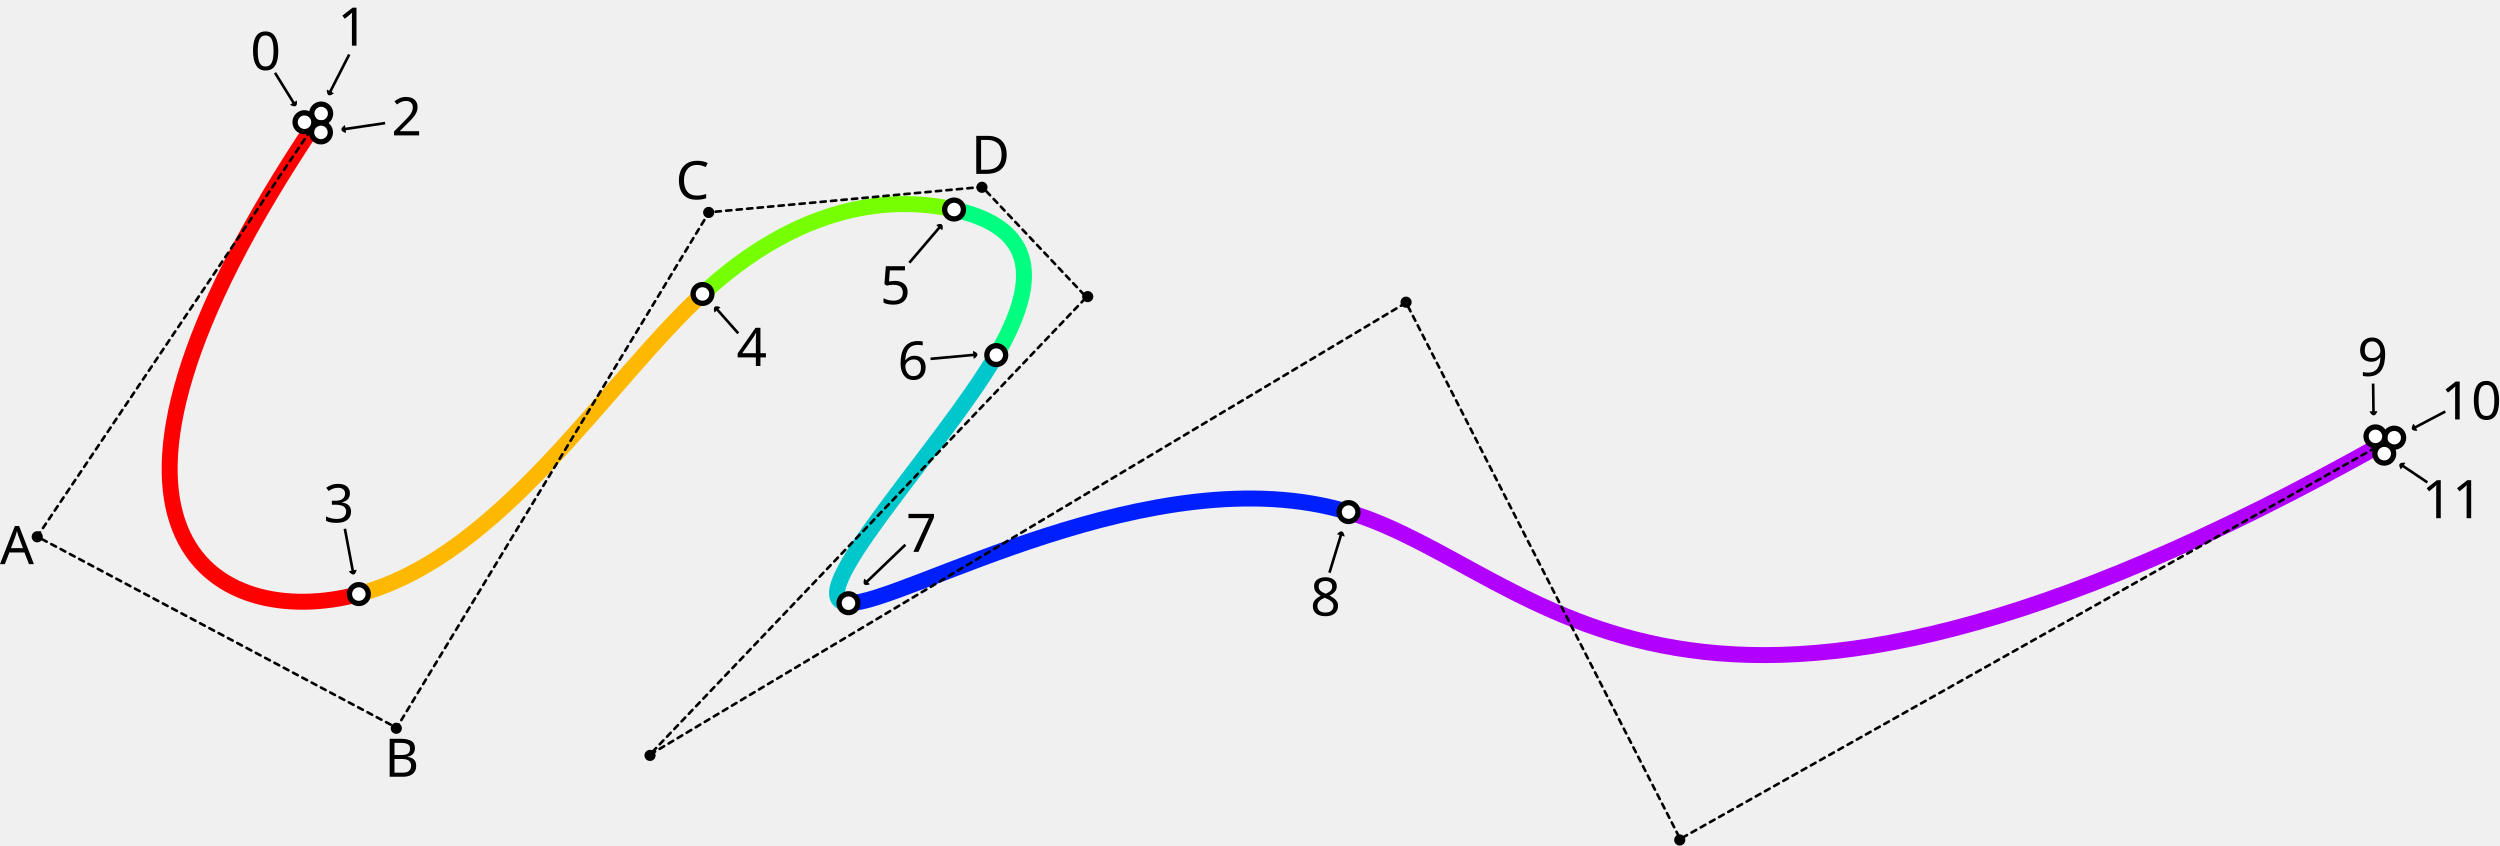
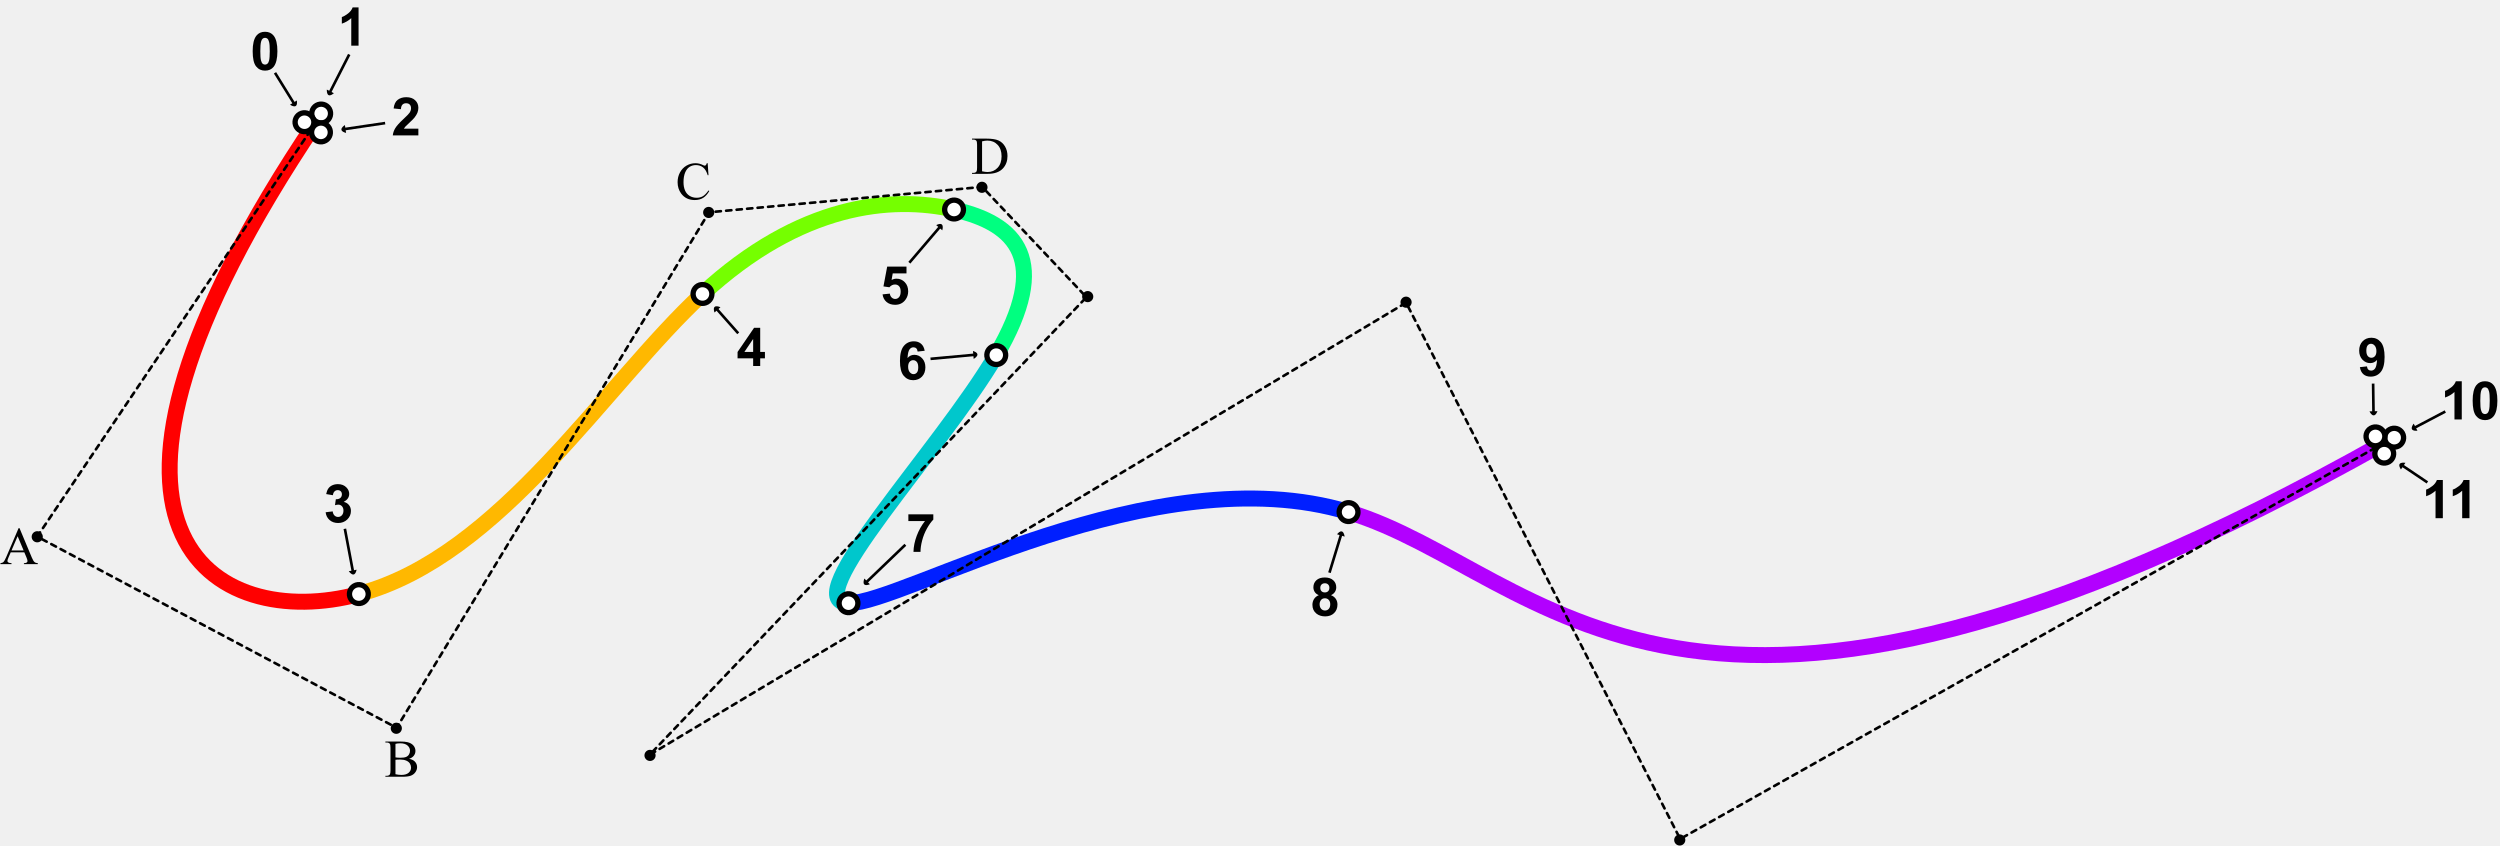
- <svg xmlns="http://www.w3.org/2000/svg" version="1.0" id="Layer_1" x="0px" y="0px" width="469.984px" height="158.96px" viewBox="0 0 469.984 158.96" enable-background="new 0 0 469.984 158.96" xml:space="preserve">
+ <svg xmlns="http://www.w3.org/2000/svg" version="1.1" id="Layer_1" x="0px" y="0px" width="469.984px" height="158.96px" viewBox="0 0 469.984 158.96" enable-background="new 0 0 469.984 158.96" xml:space="preserve">
  <path fill-rule="evenodd" clip-rule="evenodd" fill="none" stroke="#FF0000" stroke-width="3" stroke-linecap="round" stroke-linejoin="round" d="  M59.481,22.88c-52.49,78-18.7,95.97,7.98,88.8" />
  <path fill-rule="evenodd" clip-rule="evenodd" fill="none" stroke="#FFB800" stroke-width="3" stroke-linecap="round" stroke-linejoin="round" d="  M67.461,111.68c26.68-7.16,46.26-39.47,64.6-56.42" />
  <path fill-rule="evenodd" clip-rule="evenodd" fill="none" stroke="#75FF00" stroke-width="3" stroke-linecap="round" stroke-linejoin="round" d="  M132.062,55.26c18.35-16.94,35.47-18.53,47.29-15.87" />
  <path fill-rule="evenodd" clip-rule="evenodd" fill="none" stroke="#00FF80" stroke-width="3" stroke-linecap="round" stroke-linejoin="round" d="  M179.352,39.39c11.83,2.66,18.36,9.57,7.94,27.37" />
  <path fill-rule="evenodd" clip-rule="evenodd" fill="none" stroke="#00C7CC" stroke-width="3" stroke-linecap="round" stroke-linejoin="round" d="  M187.292,66.76c-10.42,17.791-37.79,46.47-27.78,46.64" />
  <path fill-rule="evenodd" clip-rule="evenodd" fill="none" stroke="#001FFF" stroke-width="3" stroke-linecap="round" stroke-linejoin="round" d="  M159.511,113.4c10.02,0.17,57.42-28.17,94.01-17.13" />
  <path fill-rule="evenodd" clip-rule="evenodd" fill="none" stroke="#B200FF" stroke-width="3" stroke-linecap="round" stroke-linejoin="round" d="  M253.521,96.27c36.58,11.04,62.34,61.449,194.98-13.189" />
  <path fill-rule="evenodd" clip-rule="evenodd" fill="#FFFFFF" stroke="#000000" stroke-linecap="round" stroke-linejoin="round" d="  M255.051,95.39c-0.49-0.851-1.569-1.14-2.41-0.65c-0.85,0.49-1.14,1.57-0.65,2.41c0.48,0.851,1.561,1.14,2.411,0.65  C255.251,97.32,255.542,96.24,255.051,95.39z" />
  <path fill-rule="evenodd" clip-rule="evenodd" fill="#FFFFFF" stroke="#000000" stroke-linecap="round" stroke-linejoin="round" d="  M161.051,112.52c-0.49-0.851-1.57-1.14-2.42-0.65c-0.85,0.48-1.14,1.561-0.65,2.41c0.49,0.851,1.57,1.14,2.41,0.65  C161.241,114.45,161.531,113.36,161.051,112.52z" />
  <path fill-rule="evenodd" clip-rule="evenodd" fill="#FFFFFF" stroke="#000000" stroke-linecap="round" stroke-linejoin="round" d="  M188.821,65.87c-0.48-0.84-1.57-1.13-2.41-0.65c-0.85,0.49-1.14,1.57-0.65,2.42c0.49,0.84,1.57,1.14,2.41,0.65  C189.021,67.8,189.312,66.72,188.821,65.87z" />
  <path fill-rule="evenodd" clip-rule="evenodd" fill="#FFFFFF" stroke="#000000" stroke-linecap="round" stroke-linejoin="round" d="  M180.892,38.51c-0.49-0.85-1.57-1.14-2.42-0.65c-0.84,0.49-1.14,1.57-0.65,2.41c0.49,0.85,1.57,1.14,2.42,0.65  C181.082,40.44,181.372,39.36,180.892,38.51z" />
  <path fill-rule="evenodd" clip-rule="evenodd" fill="#FFFFFF" stroke="#000000" stroke-linecap="round" stroke-linejoin="round" d="  M133.602,54.38c-0.49-0.84-1.57-1.13-2.42-0.65c-0.84,0.49-1.14,1.57-0.65,2.42c0.49,0.84,1.57,1.13,2.41,0.65  C133.792,56.31,134.082,55.23,133.602,54.38z" />
  <path fill-rule="evenodd" clip-rule="evenodd" fill="#FFFFFF" stroke="#000000" stroke-linecap="round" stroke-linejoin="round" d="  M68.991,110.8c-0.48-0.851-1.57-1.141-2.41-0.65c-0.85,0.49-1.14,1.569-0.65,2.42c0.48,0.84,1.57,1.13,2.41,0.649  C69.191,112.73,69.481,111.65,68.991,110.8z" />
  <polyline fill-rule="evenodd" clip-rule="evenodd" fill="none" stroke="#000000" stroke-width="0.5" stroke-linecap="round" stroke-linejoin="round" stroke-dasharray="0.99,0.99" points="  59.481,22.88 6.992,100.88 74.571,136.82 133.292,39.91 184.651,35.14 204.241,55.87 122.122,141.91 264.341,56.9 315.861,157.719   448.501,83.081 " />
  <path fill-rule="evenodd" clip-rule="evenodd" d="M132.181,39.94c0-0.58,0.47-1.05,1.05-1.05c0.57,0,1.05,0.47,1.05,1.05  s-0.48,1.05-1.05,1.05C132.651,40.99,132.181,40.52,132.181,39.94z" />
  <path fill-rule="evenodd" clip-rule="evenodd" d="M183.551,35.21c0-0.57,0.47-1.05,1.05-1.05c0.58,0,1.05,0.48,1.05,1.05  c0,0.58-0.47,1.05-1.05,1.05C184.021,36.26,183.551,35.79,183.551,35.21z" />
  <path fill-rule="evenodd" clip-rule="evenodd" d="M203.431,55.76c0-0.57,0.47-1.05,1.05-1.05c0.57,0,1.05,0.48,1.05,1.05  c0,0.58-0.48,1.05-1.05,1.05C203.901,56.81,203.431,56.34,203.431,55.76z" />
  <path fill-rule="evenodd" clip-rule="evenodd" d="M121.151,142.01c0-0.57,0.47-1.05,1.05-1.05c0.58,0,1.05,0.479,1.05,1.05  c0,0.579-0.47,1.05-1.05,1.05C121.622,143.06,121.151,142.589,121.151,142.01z" />
  <path fill-rule="evenodd" clip-rule="evenodd" d="M263.282,56.81c0-0.57,0.47-1.05,1.05-1.05c0.57,0,1.05,0.48,1.05,1.05  c0,0.58-0.479,1.05-1.05,1.05C263.751,57.86,263.282,57.39,263.282,56.81z" />
  <path fill-rule="evenodd" clip-rule="evenodd" d="M314.732,157.91c0-0.57,0.469-1.05,1.05-1.05c0.569,0,1.05,0.479,1.05,1.05  c0,0.58-0.48,1.051-1.05,1.051C315.201,158.96,314.732,158.49,314.732,157.91z" />
  <path fill-rule="evenodd" clip-rule="evenodd" d="M73.451,136.91c0-0.57,0.47-1.05,1.05-1.05s1.05,0.479,1.05,1.05  c0,0.58-0.47,1.051-1.05,1.051S73.451,137.49,73.451,136.91z" />
  <path fill-rule="evenodd" clip-rule="evenodd" d="M5.951,100.91c0-0.57,0.47-1.05,1.05-1.05c0.58,0,1.05,0.479,1.05,1.05  c0,0.58-0.47,1.051-1.05,1.051C6.421,101.96,5.951,101.49,5.951,100.91z" />
  <path fill-rule="evenodd" clip-rule="evenodd" fill="#FFFFFF" stroke="#000000" stroke-linecap="round" stroke-linejoin="round" d="  M61.912,20.46c-0.49-0.84-1.57-1.13-2.42-0.65c-0.84,0.49-1.14,1.57-0.65,2.42c0.49,0.84,1.57,1.13,2.42,0.65  C62.102,22.39,62.392,21.31,61.912,20.46z" />
  <path fill-rule="evenodd" clip-rule="evenodd" fill="#FFFFFF" stroke="#000000" stroke-linecap="round" stroke-linejoin="round" d="  M58.771,22.09c-0.49-0.84-1.57-1.13-2.41-0.65c-0.85,0.49-1.14,1.57-0.65,2.42c0.48,0.84,1.57,1.14,2.41,0.65  C58.971,24.02,59.261,22.94,58.771,22.09z" />
  <path fill-rule="evenodd" clip-rule="evenodd" fill="#FFFFFF" stroke="#000000" stroke-linecap="round" stroke-linejoin="round" d="  M61.872,24.01c-0.49-0.85-1.57-1.14-2.42-0.65c-0.84,0.48-1.13,1.57-0.65,2.41c0.49,0.85,1.57,1.14,2.42,0.65  C62.062,25.94,62.352,24.85,61.872,24.01z" />
  <path fill-rule="evenodd" clip-rule="evenodd" fill="#FFFFFF" stroke="#000000" stroke-linecap="round" stroke-linejoin="round" d="  M451.631,81.4c-0.49-0.85-1.57-1.14-2.42-0.65c-0.851,0.49-1.14,1.57-0.65,2.419c0.49,0.841,1.57,1.131,2.421,0.65  C451.822,83.331,452.111,82.25,451.631,81.4z" />
  <path fill-rule="evenodd" clip-rule="evenodd" fill="#FFFFFF" stroke="#000000" stroke-linecap="round" stroke-linejoin="round" d="  M448.101,81.16c-0.49-0.85-1.57-1.14-2.41-0.65c-0.85,0.48-1.14,1.56-0.649,2.41c0.479,0.851,1.56,1.141,2.409,0.65  C448.301,83.081,448.591,82,448.101,81.16z" />
  <path fill-rule="evenodd" clip-rule="evenodd" fill="#FFFFFF" stroke="#000000" stroke-linecap="round" stroke-linejoin="round" d="  M449.751,84.4c-0.49-0.85-1.57-1.14-2.41-0.649c-0.851,0.489-1.141,1.569-0.65,2.419c0.48,0.841,1.561,1.131,2.41,0.65  C449.951,86.331,450.241,85.25,449.751,84.4z" />
-   <text transform="matrix(1 0 0 1 47.0815 13.1597)" font-family="'Arial-BoldMT'" font-size="10">0</text>
-   <text transform="matrix(1 0 0 1 63.4712 8.5801)" font-family="'Arial-BoldMT'" font-size="10">1</text>
-   <text transform="matrix(1 0 0 1 73.5913 25.46)" font-family="'Arial-BoldMT'" font-size="10">2</text>
-   <text transform="matrix(1 0 0 1 60.8413 98.1997)" font-family="'Arial-BoldMT'" font-size="10">3</text>
-   <text transform="matrix(1 0 0 1 138.4712 68.8101)" font-family="'Arial-BoldMT'" font-size="10">4</text>
-   <text transform="matrix(1 0 0 1 165.4712 57.1797)" font-family="'Arial-BoldMT'" font-size="10">5</text>
-   <text transform="matrix(1 0 0 1 168.7612 71.3501)" font-family="'Arial-BoldMT'" font-size="10">6</text>
-   <text transform="matrix(1 0 0 1 170.3413 103.7495)" font-family="'Arial-BoldMT'" font-size="10">7</text>
-   <text transform="matrix(1 0 0 1 246.3218 115.7495)" font-family="'Arial-BoldMT'" font-size="10">8</text>
-   <text transform="matrix(1 0 0 1 455.3013 97.4194)" font-family="'Arial-BoldMT'" font-size="10">11</text>
-   <text transform="matrix(1 0 0 1 458.8608 78.8599)" font-family="'Arial-BoldMT'" font-size="10">10</text>
-   <text transform="matrix(1 0 0 1 443.1909 70.6797)" font-family="'Arial-BoldMT'" font-size="10">9</text>
+   <g>
+     <path d="M49.826,5.972c0.693,0,1.235,0.248,1.626,0.742C51.917,7.3,52.15,8.272,52.15,9.629c0,1.354-0.234,2.328-0.703,2.92   c-0.387,0.488-0.928,0.732-1.621,0.732c-0.697,0-1.258-0.268-1.685-0.803s-0.64-1.49-0.64-2.864c0-1.348,0.234-2.318,0.703-2.91   C48.592,6.216,49.132,5.972,49.826,5.972z M49.826,7.11c-0.166,0-0.314,0.053-0.444,0.159s-0.231,0.295-0.303,0.569   c-0.094,0.355-0.142,0.952-0.142,1.792s0.042,1.417,0.127,1.731s0.191,0.523,0.32,0.627s0.276,0.156,0.442,0.156   s0.314-0.053,0.444-0.159s0.231-0.295,0.303-0.569c0.094-0.352,0.142-0.947,0.142-1.787s-0.042-1.417-0.127-1.731   s-0.191-0.524-0.32-0.63S49.992,7.11,49.826,7.11z" />
+   </g>
+   <g>
+     <path d="M67.407,8.58h-1.372V3.409c-0.501,0.469-1.092,0.815-1.772,1.04V3.204c0.358-0.117,0.747-0.339,1.167-0.667   s0.708-0.709,0.864-1.145h1.113V8.58z" />
+   </g>
+   <g>
+     <path d="M78.65,24.186v1.274h-4.81c0.052-0.482,0.208-0.938,0.469-1.37s0.775-1.003,1.543-1.716   c0.619-0.576,0.998-0.967,1.138-1.172c0.189-0.283,0.283-0.563,0.283-0.84c0-0.306-0.082-0.541-0.247-0.706   s-0.392-0.247-0.681-0.247c-0.287,0-0.514,0.086-0.684,0.259s-0.267,0.459-0.293,0.859l-1.367-0.137   c0.082-0.755,0.337-1.297,0.767-1.626s0.967-0.493,1.611-0.493c0.707,0,1.261,0.19,1.665,0.571s0.605,0.854,0.605,1.421   c0,0.322-0.058,0.629-0.173,0.92s-0.299,0.597-0.549,0.916c-0.166,0.211-0.465,0.516-0.898,0.913s-0.707,0.661-0.823,0.791   s-0.209,0.257-0.281,0.381H78.65z" />
+   </g>
+   <g>
+     <path d="M61.217,96.3l1.328-0.161c0.042,0.339,0.156,0.598,0.342,0.776s0.41,0.269,0.674,0.269c0.283,0,0.521-0.107,0.715-0.322   s0.291-0.505,0.291-0.869c0-0.345-0.093-0.618-0.278-0.82s-0.412-0.303-0.679-0.303c-0.176,0-0.386,0.034-0.63,0.103l0.151-1.118   c0.371,0.01,0.654-0.071,0.85-0.241c0.195-0.172,0.293-0.398,0.293-0.682c0-0.241-0.072-0.433-0.215-0.576   s-0.333-0.215-0.571-0.215c-0.234,0-0.435,0.081-0.601,0.244s-0.267,0.4-0.303,0.713l-1.265-0.215   c0.088-0.433,0.221-0.779,0.398-1.037c0.177-0.26,0.425-0.463,0.742-0.611c0.317-0.147,0.673-0.222,1.067-0.222   c0.674,0,1.214,0.215,1.621,0.645c0.335,0.352,0.503,0.749,0.503,1.191c0,0.628-0.343,1.13-1.03,1.504   c0.41,0.088,0.738,0.285,0.984,0.591s0.369,0.676,0.369,1.108c0,0.628-0.229,1.164-0.688,1.606s-1.03,0.664-1.714,0.664   c-0.648,0-1.185-0.187-1.611-0.559C61.533,97.39,61.286,96.903,61.217,96.3z" />
+   </g>
+   <g>
+     <path d="M141.586,68.81v-1.44h-2.93v-1.201l3.105-4.546h1.152v4.541h0.889v1.206h-0.889v1.44H141.586z M141.586,66.164v-2.446   l-1.646,2.446H141.586z" />
+   </g>
+   <g>
+     <path d="M165.916,55.339l1.367-0.142c0.039,0.309,0.155,0.554,0.347,0.735s0.414,0.271,0.664,0.271   c0.287,0,0.529-0.116,0.728-0.349s0.298-0.583,0.298-1.052c0-0.439-0.099-0.769-0.295-0.989s-0.453-0.33-0.769-0.33   c-0.394,0-0.747,0.174-1.06,0.522l-1.113-0.161l0.703-3.726h3.628v1.284h-2.588l-0.215,1.216c0.306-0.153,0.619-0.229,0.938-0.229   c0.609,0,1.125,0.221,1.548,0.664s0.635,1.017,0.635,1.724c0,0.589-0.171,1.115-0.513,1.577c-0.465,0.631-1.112,0.947-1.938,0.947   c-0.661,0-1.2-0.177-1.616-0.532S165.997,55.938,165.916,55.339z" />
+   </g>
+   <g>
+     <path d="M173.834,65.945l-1.328,0.146c-0.033-0.273-0.117-0.475-0.254-0.605s-0.314-0.195-0.532-0.195   c-0.29,0-0.535,0.13-0.735,0.391s-0.326,0.802-0.378,1.626c0.342-0.404,0.767-0.605,1.274-0.605c0.573,0,1.063,0.218,1.472,0.654   s0.613,1,0.613,1.689c0,0.732-0.215,1.32-0.645,1.763s-0.981,0.664-1.655,0.664c-0.723,0-1.317-0.281-1.782-0.842   s-0.698-1.482-0.698-2.761c0-1.312,0.243-2.257,0.728-2.837s1.115-0.869,1.89-0.869c0.543,0,0.994,0.152,1.35,0.457   S173.737,65.365,173.834,65.945z M170.724,68.938c0,0.446,0.103,0.79,0.308,1.033s0.439,0.364,0.703,0.364   c0.254,0,0.465-0.099,0.635-0.298s0.254-0.524,0.254-0.977c0-0.465-0.091-0.807-0.273-1.023s-0.41-0.325-0.684-0.325   c-0.264,0-0.487,0.104-0.669,0.31S170.724,68.534,170.724,68.938z" />
+   </g>
+   <g>
+     <path d="M170.766,97.963v-1.274h4.692v0.996c-0.387,0.381-0.781,0.928-1.182,1.641s-0.706,1.471-0.916,2.273   c-0.21,0.802-0.313,1.519-0.31,2.15h-1.323c0.023-0.989,0.227-1.999,0.613-3.027s0.901-1.948,1.545-2.759H170.766z" />
+   </g>
+   <g>
+     <path d="M247.923,111.887c-0.354-0.149-0.613-0.355-0.773-0.618c-0.162-0.262-0.242-0.549-0.242-0.861   c0-0.534,0.187-0.975,0.559-1.323c0.373-0.349,0.903-0.522,1.59-0.522c0.681,0,1.209,0.174,1.584,0.522   c0.377,0.349,0.564,0.789,0.564,1.323c0,0.332-0.086,0.627-0.259,0.887c-0.173,0.258-0.415,0.456-0.728,0.593   c0.397,0.159,0.699,0.393,0.906,0.698c0.206,0.306,0.31,0.659,0.31,1.06c0,0.661-0.211,1.198-0.632,1.611   c-0.422,0.413-0.982,0.62-1.683,0.62c-0.651,0-1.193-0.171-1.626-0.513c-0.511-0.403-0.767-0.957-0.767-1.66   c0-0.388,0.096-0.743,0.288-1.067C247.208,112.313,247.51,112.063,247.923,111.887z M248.08,113.572   c0,0.378,0.097,0.672,0.291,0.884c0.193,0.212,0.435,0.317,0.725,0.317c0.283,0,0.518-0.102,0.703-0.305   c0.186-0.204,0.278-0.498,0.278-0.882c0-0.335-0.095-0.604-0.283-0.808c-0.188-0.204-0.428-0.306-0.718-0.306   c-0.335,0-0.585,0.115-0.75,0.347C248.162,113.051,248.08,113.301,248.08,113.572z M248.207,110.505   c0,0.273,0.077,0.486,0.232,0.64c0.154,0.153,0.36,0.229,0.617,0.229c0.261,0,0.469-0.077,0.625-0.232   c0.156-0.154,0.234-0.368,0.234-0.642c0-0.257-0.077-0.463-0.232-0.618c-0.154-0.154-0.358-0.231-0.612-0.231   c-0.264,0-0.474,0.078-0.63,0.234S248.207,110.249,248.207,110.505z" />
+   </g>
+   <g>
+     <path d="M459.237,97.419h-1.372v-5.171c-0.501,0.469-1.092,0.815-1.772,1.04v-1.245c0.358-0.117,0.747-0.339,1.167-0.667   c0.42-0.326,0.708-0.708,0.864-1.145h1.113V97.419z" />
+     <path d="M464.247,97.419h-1.372v-5.171c-0.501,0.469-1.092,0.815-1.772,1.04v-1.245c0.358-0.117,0.747-0.339,1.167-0.667   c0.42-0.326,0.708-0.708,0.864-1.145h1.113V97.419z" />
+   </g>
+   <g>
+     <path d="M462.796,78.86h-1.372v-5.171c-0.501,0.469-1.092,0.815-1.772,1.04v-1.245c0.358-0.117,0.747-0.339,1.167-0.667   s0.708-0.709,0.864-1.145h1.113V78.86z" />
+     <path d="M467.167,71.672c0.693,0,1.235,0.248,1.626,0.742c0.466,0.586,0.698,1.558,0.698,2.915c0,1.354-0.234,2.328-0.703,2.92   c-0.388,0.488-0.928,0.732-1.621,0.732c-0.696,0-1.258-0.268-1.685-0.803s-0.64-1.49-0.64-2.864c0-1.348,0.234-2.318,0.703-2.91   C465.933,71.917,466.473,71.672,467.167,71.672z M467.167,72.81c-0.166,0-0.314,0.053-0.444,0.159s-0.231,0.295-0.303,0.569   c-0.095,0.355-0.142,0.952-0.142,1.792s0.042,1.417,0.127,1.731s0.191,0.523,0.319,0.627c0.129,0.104,0.276,0.156,0.442,0.156   s0.314-0.053,0.444-0.159s0.231-0.295,0.303-0.569c0.095-0.352,0.142-0.947,0.142-1.787s-0.042-1.417-0.127-1.731   s-0.191-0.524-0.319-0.63C467.48,72.863,467.333,72.81,467.167,72.81z" />
+   </g>
+   <g>
+     <path d="M443.645,69.024l1.328-0.146c0.032,0.27,0.117,0.47,0.254,0.601s0.317,0.195,0.542,0.195c0.283,0,0.524-0.13,0.723-0.391   s0.325-0.801,0.381-1.621c-0.345,0.4-0.776,0.601-1.294,0.601c-0.563,0-1.049-0.217-1.458-0.652c-0.408-0.435-0.612-1-0.612-1.697   c0-0.726,0.216-1.311,0.647-1.755c0.431-0.444,0.98-0.667,1.647-0.667c0.726,0,1.321,0.281,1.787,0.842s0.698,1.485,0.698,2.771   c0,1.309-0.242,2.252-0.728,2.832s-1.116,0.869-1.895,0.869c-0.56,0-1.013-0.149-1.357-0.447S443.743,69.617,443.645,69.024z    M446.75,66.026c0-0.443-0.102-0.786-0.306-1.03c-0.203-0.244-0.438-0.366-0.705-0.366c-0.254,0-0.465,0.1-0.633,0.3   c-0.167,0.2-0.251,0.528-0.251,0.984c0,0.462,0.091,0.802,0.273,1.018s0.41,0.325,0.684,0.325c0.264,0,0.485-0.104,0.667-0.313   C446.66,66.736,446.75,66.43,446.75,66.026z" />
+   </g>
  <line fill-rule="evenodd" clip-rule="evenodd" fill="none" stroke="#000000" stroke-width="0.5" stroke-linejoin="bevel" x1="51.701" y1="13.69" x2="55.231" y2="19.39" />
  <path fill-rule="evenodd" clip-rule="evenodd" d="M55.801,18.89l-1.28,0.79C54.521,19.68,56.082,20.77,55.801,18.89z" />
  <line fill-rule="evenodd" clip-rule="evenodd" fill="none" stroke="#000000" stroke-width="0.5" stroke-linejoin="bevel" x1="65.651" y1="10.24" x2="62.051" y2="17.29" />
  <path fill-rule="evenodd" clip-rule="evenodd" d="M62.771,17.52l-1.33-0.68C61.441,16.84,61.312,18.74,62.771,17.52z" />
  <line fill-rule="evenodd" clip-rule="evenodd" fill="none" stroke="#000000" stroke-width="0.5" stroke-linejoin="bevel" x1="72.401" y1="23.14" x2="64.832" y2="24.26" />
  <path fill-rule="evenodd" clip-rule="evenodd" d="M65.062,24.99l-0.22-1.48C64.841,23.51,63.221,24.5,65.062,24.99z" />
  <line fill-rule="evenodd" clip-rule="evenodd" fill="none" stroke="#000000" stroke-width="0.5" stroke-linejoin="bevel" x1="64.832" y1="99.41" x2="66.332" y2="107.36" />
  <path fill-rule="evenodd" clip-rule="evenodd" d="M67.042,107.1l-1.47,0.28C65.571,107.38,66.631,108.96,67.042,107.1z" />
  <line fill-rule="evenodd" clip-rule="evenodd" fill="none" stroke="#000000" stroke-width="0.5" stroke-linejoin="bevel" x1="138.781" y1="62.66" x2="134.801" y2="58.16" />
  <path fill-rule="evenodd" clip-rule="evenodd" d="M134.321,58.75l1.12-0.99C135.441,57.76,133.731,56.95,134.321,58.75z" />
  <line fill-rule="evenodd" clip-rule="evenodd" fill="none" stroke="#000000" stroke-width="0.5" stroke-linejoin="bevel" x1="170.951" y1="49.39" x2="176.651" y2="42.71" />
  <path fill-rule="evenodd" clip-rule="evenodd" d="M176.001,42.32l1.14,0.98C177.142,43.3,177.711,41.48,176.001,42.32z" />
  <line fill-rule="evenodd" clip-rule="evenodd" fill="none" stroke="#000000" stroke-width="0.5" stroke-linejoin="bevel" x1="174.931" y1="67.46" x2="183.102" y2="66.71" />
  <path fill-rule="evenodd" clip-rule="evenodd" d="M182.912,65.98l0.13,1.49C183.042,67.47,184.721,66.57,182.912,65.98z" />
  <line fill-rule="evenodd" clip-rule="evenodd" fill="none" stroke="#000000" stroke-width="0.5" stroke-linejoin="bevel" x1="170.201" y1="102.41" x2="162.931" y2="109.39" />
  <path fill-rule="evenodd" clip-rule="evenodd" d="M163.531,109.839l-1.03-1.079C162.501,108.76,161.751,110.51,163.531,109.839z" />
  <line fill-rule="evenodd" clip-rule="evenodd" fill="none" stroke="#000000" stroke-width="0.5" stroke-linejoin="bevel" x1="249.931" y1="107.66" x2="252.102" y2="100.54" />
  <path fill-rule="evenodd" clip-rule="evenodd" d="M251.352,100.44l1.43,0.44C252.782,100.88,252.572,98.99,251.352,100.44z" />
  <line fill-rule="evenodd" clip-rule="evenodd" fill="none" stroke="#000000" stroke-width="0.5" stroke-linejoin="bevel" x1="446.131" y1="72.11" x2="446.201" y2="77.44" />
  <path fill-rule="evenodd" clip-rule="evenodd" d="M446.951,77.3l-1.5,0.03C445.451,77.33,446.221,79.06,446.951,77.3z" />
  <line fill-rule="evenodd" clip-rule="evenodd" fill="none" stroke="#000000" stroke-width="0.5" stroke-linejoin="bevel" x1="459.701" y1="77.36" x2="454.001" y2="80.36" />
  <path fill-rule="evenodd" clip-rule="evenodd" d="M454.461,80.97l-0.7-1.33C453.761,79.64,452.561,81.12,454.461,80.97z" />
  <line fill-rule="evenodd" clip-rule="evenodd" fill="none" stroke="#000000" stroke-width="0.5" stroke-linejoin="bevel" x1="456.332" y1="90.69" x2="451.681" y2="87.56" />
  <path fill-rule="evenodd" clip-rule="evenodd" d="M451.361,88.26l0.84-1.25C452.201,87.01,450.332,86.66,451.361,88.26z" />
-   <text transform="matrix(1 0 0 1 0 106.0581)" font-family="'TimesNewRomanPSMT'" font-size="10">A</text>
-   <text transform="matrix(1 0 0 1 72.2856 146.0269)" font-family="'TimesNewRomanPSMT'" font-size="10">B</text>
-   <text transform="matrix(1 0 0 1 127.02 37.4556)" font-family="'TimesNewRomanPSMT'" font-size="10">C</text>
-   <text transform="matrix(1 0 0 1 182.561 32.6802)" font-family="'TimesNewRomanPSMT'" font-size="10">D</text>
+   <g>
+     <path d="M4.575,103.841H2.012l-0.449,1.045c-0.111,0.257-0.166,0.449-0.166,0.576c0,0.101,0.048,0.189,0.144,0.266   c0.096,0.077,0.304,0.127,0.623,0.149v0.181H0.078v-0.181c0.277-0.049,0.456-0.112,0.537-0.19c0.166-0.156,0.35-0.474,0.552-0.952   l2.329-5.449h0.171l2.305,5.508c0.186,0.442,0.354,0.729,0.505,0.862c0.151,0.131,0.362,0.205,0.632,0.222v0.181H4.497v-0.181   c0.264-0.013,0.442-0.057,0.535-0.132s0.139-0.166,0.139-0.273c0-0.144-0.065-0.369-0.195-0.679L4.575,103.841z M4.438,103.48   l-1.123-2.676l-1.152,2.676H4.438z" />
+   </g>
+   <g>
+     <path d="M76.905,142.648c0.459,0.098,0.802,0.254,1.03,0.469c0.316,0.3,0.474,0.666,0.474,1.099c0,0.329-0.104,0.644-0.313,0.944   c-0.208,0.302-0.494,0.521-0.857,0.66c-0.363,0.138-0.917,0.207-1.663,0.207h-3.125v-0.181h0.249c0.277,0,0.475-0.088,0.596-0.264   c0.075-0.114,0.112-0.356,0.112-0.728v-4.277c0-0.41-0.047-0.669-0.142-0.776c-0.127-0.144-0.316-0.215-0.566-0.215h-0.249v-0.181   h2.861c0.534,0,0.962,0.039,1.284,0.117c0.488,0.117,0.861,0.324,1.118,0.623c0.257,0.297,0.386,0.64,0.386,1.027   c0,0.332-0.101,0.629-0.303,0.891C77.597,142.327,77.299,142.521,76.905,142.648z M74.346,142.384   c0.121,0.022,0.258,0.04,0.413,0.051c0.155,0.012,0.325,0.018,0.51,0.018c0.475,0,0.833-0.051,1.072-0.154   c0.239-0.102,0.422-0.259,0.549-0.471s0.19-0.442,0.19-0.693c0-0.388-0.158-0.718-0.474-0.991s-0.776-0.41-1.382-0.41   c-0.326,0-0.619,0.036-0.879,0.107V142.384z M74.346,145.548c0.377,0.088,0.75,0.132,1.118,0.132c0.589,0,1.039-0.133,1.348-0.397   c0.309-0.266,0.464-0.594,0.464-0.984c0-0.257-0.07-0.505-0.21-0.742s-0.368-0.425-0.684-0.562s-0.707-0.205-1.172-0.205   c-0.202,0-0.375,0.003-0.518,0.01s-0.259,0.018-0.347,0.034V145.548z" />
+   </g>
+   <g>
+     <path d="M133.041,30.683l0.151,2.251h-0.151c-0.202-0.674-0.49-1.159-0.864-1.455s-0.824-0.444-1.348-0.444   c-0.439,0-0.836,0.111-1.191,0.334s-0.634,0.579-0.837,1.067s-0.305,1.095-0.305,1.821c0,0.599,0.096,1.118,0.288,1.558   s0.481,0.776,0.867,1.011s0.826,0.352,1.321,0.352c0.43,0,0.809-0.092,1.138-0.276s0.69-0.549,1.084-1.096l0.151,0.098   c-0.332,0.589-0.719,1.021-1.162,1.294s-0.968,0.41-1.577,0.41c-1.097,0-1.947-0.407-2.549-1.221   c-0.449-0.605-0.674-1.318-0.674-2.139c0-0.661,0.148-1.268,0.444-1.821s0.704-0.982,1.223-1.287s1.086-0.457,1.702-0.457   c0.479,0,0.951,0.117,1.416,0.352c0.137,0.072,0.234,0.107,0.293,0.107c0.088,0,0.165-0.031,0.229-0.093   c0.084-0.088,0.145-0.21,0.181-0.366H133.041z" />
+   </g>
+   <g>
+     <path d="M182.732,32.68V32.5h0.249c0.28,0,0.479-0.089,0.596-0.269c0.072-0.107,0.107-0.348,0.107-0.723v-4.277   c0-0.414-0.045-0.672-0.137-0.776c-0.127-0.143-0.316-0.215-0.566-0.215h-0.249v-0.181h2.695c0.99,0,1.742,0.112,2.258,0.337   s0.931,0.599,1.245,1.123s0.471,1.129,0.471,1.816c0,0.921-0.28,1.691-0.84,2.31c-0.628,0.69-1.585,1.035-2.871,1.035H182.732z    M184.622,32.202c0.414,0.091,0.76,0.137,1.04,0.137c0.755,0,1.382-0.265,1.88-0.796s0.747-1.25,0.747-2.158   c0-0.915-0.249-1.636-0.747-2.163s-1.138-0.791-1.919-0.791c-0.293,0-0.626,0.047-1.001,0.142V32.202z" />
+   </g>
</svg>
